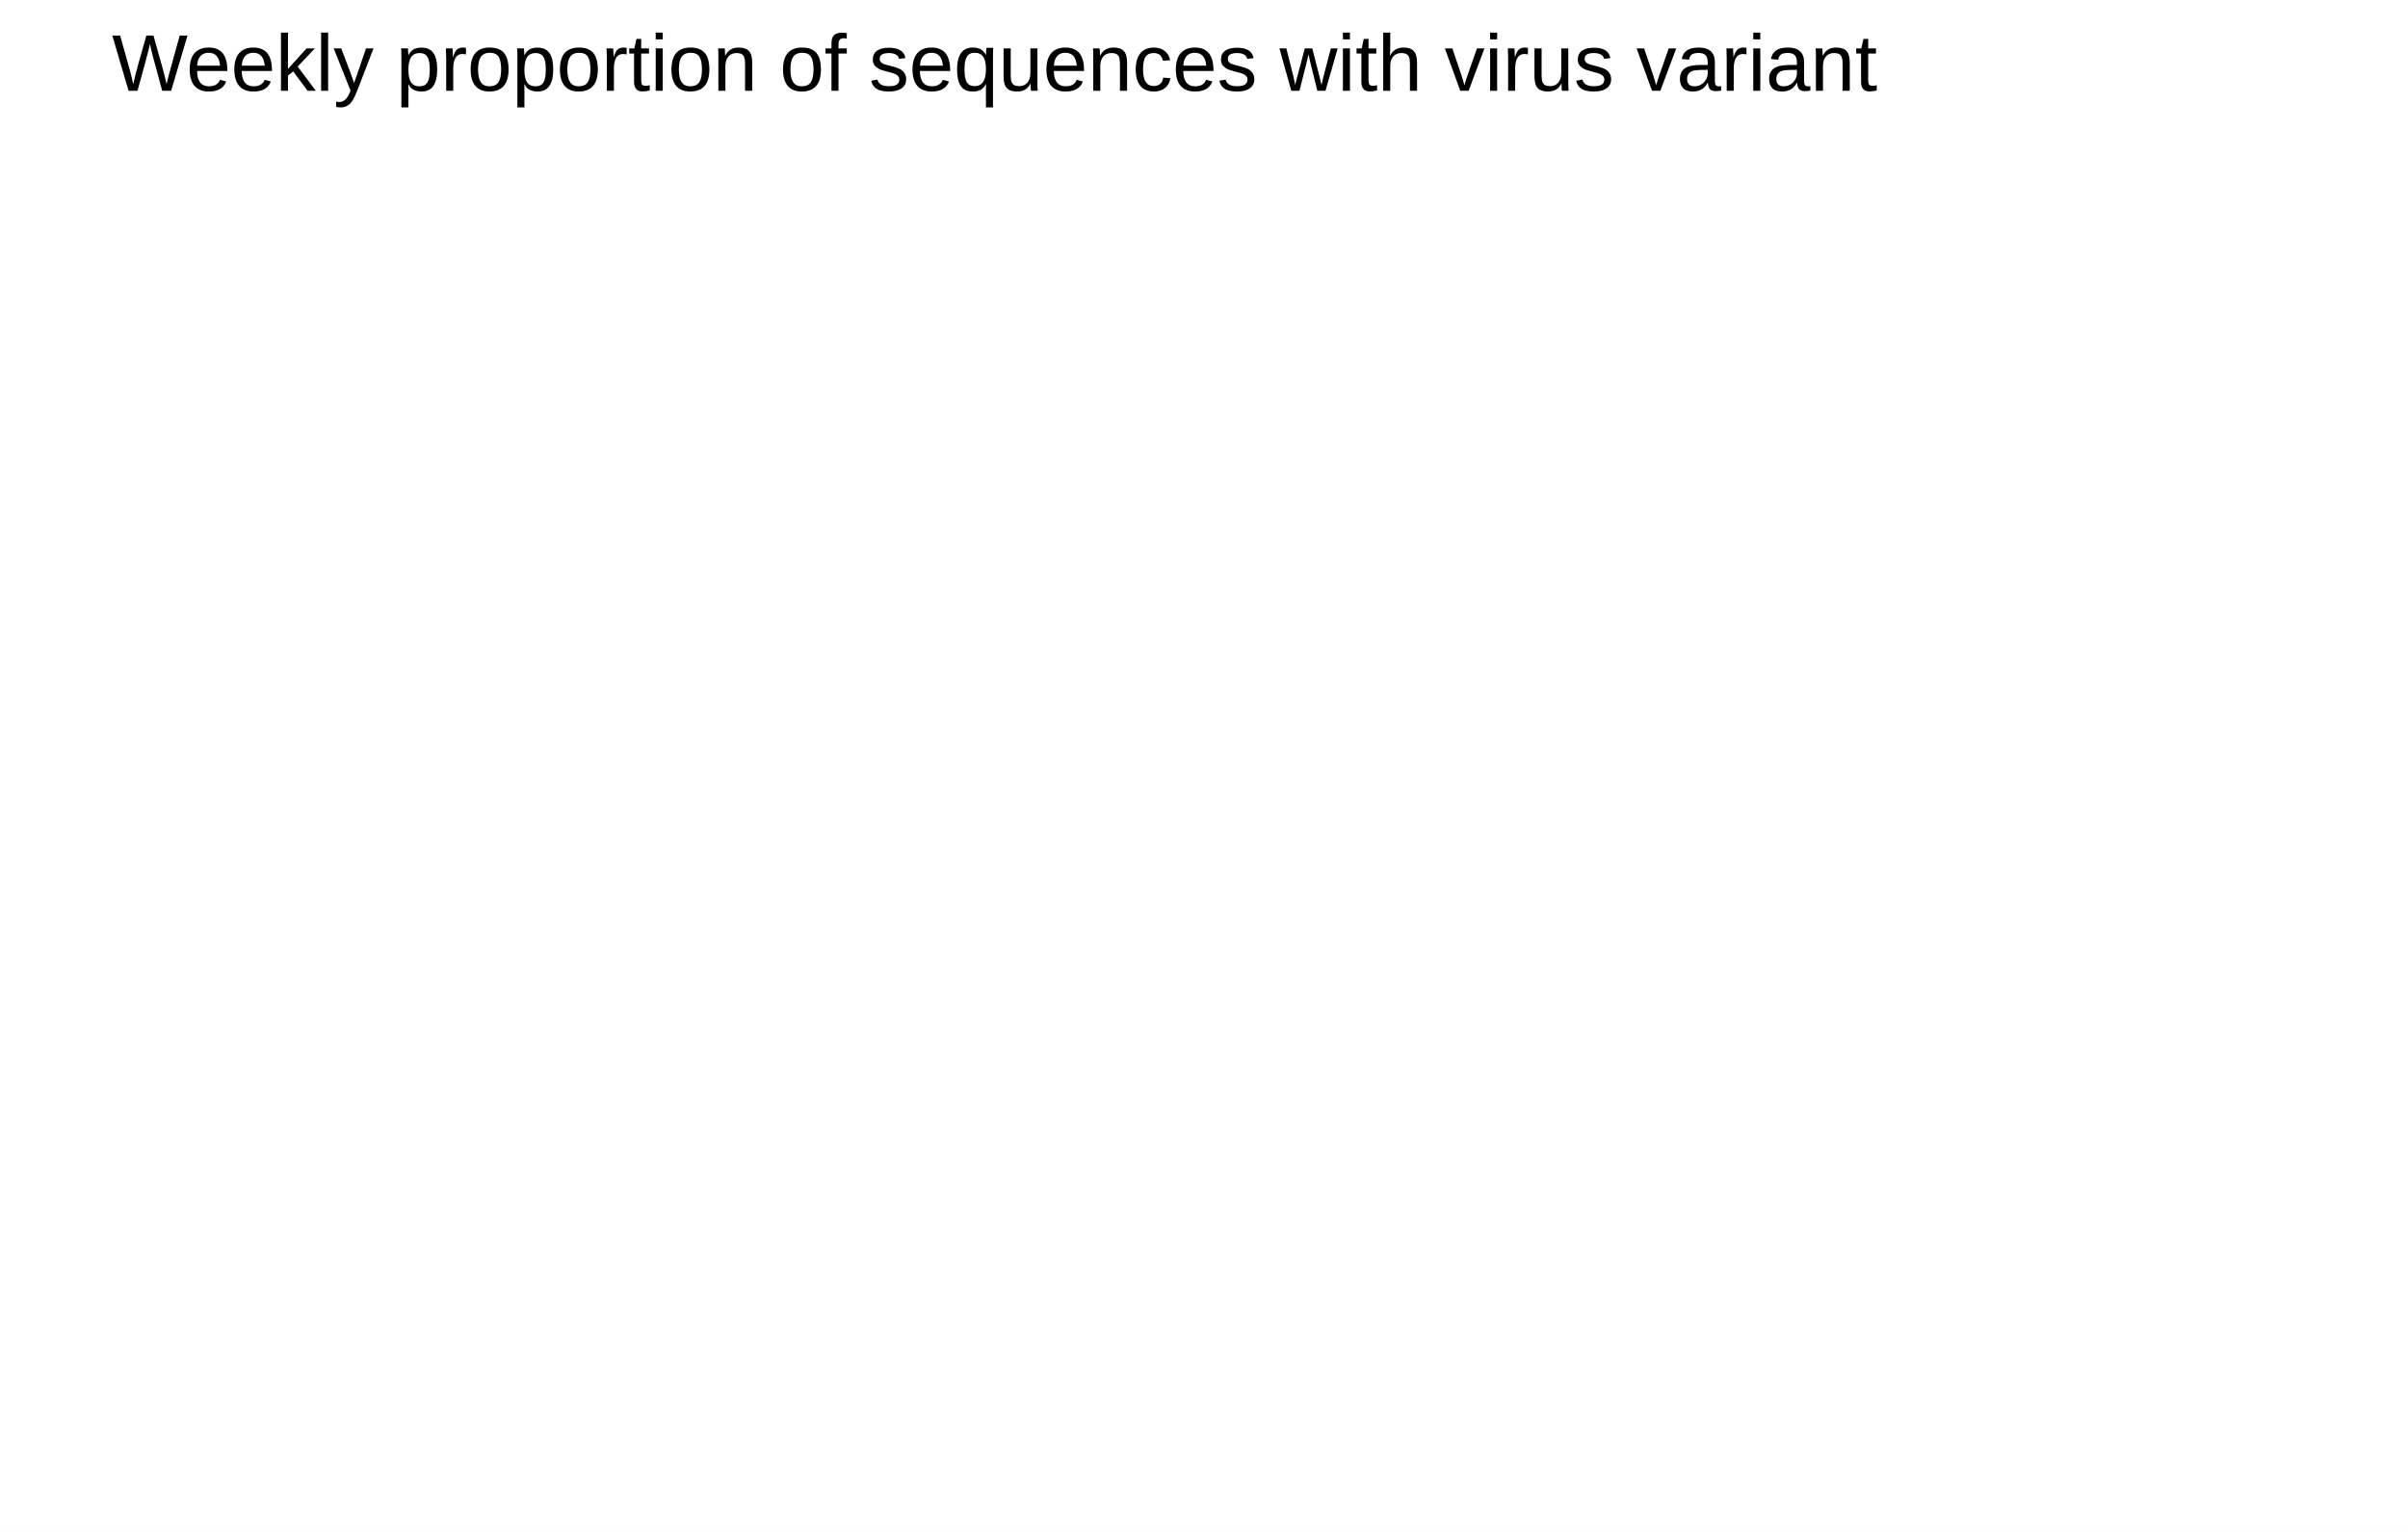
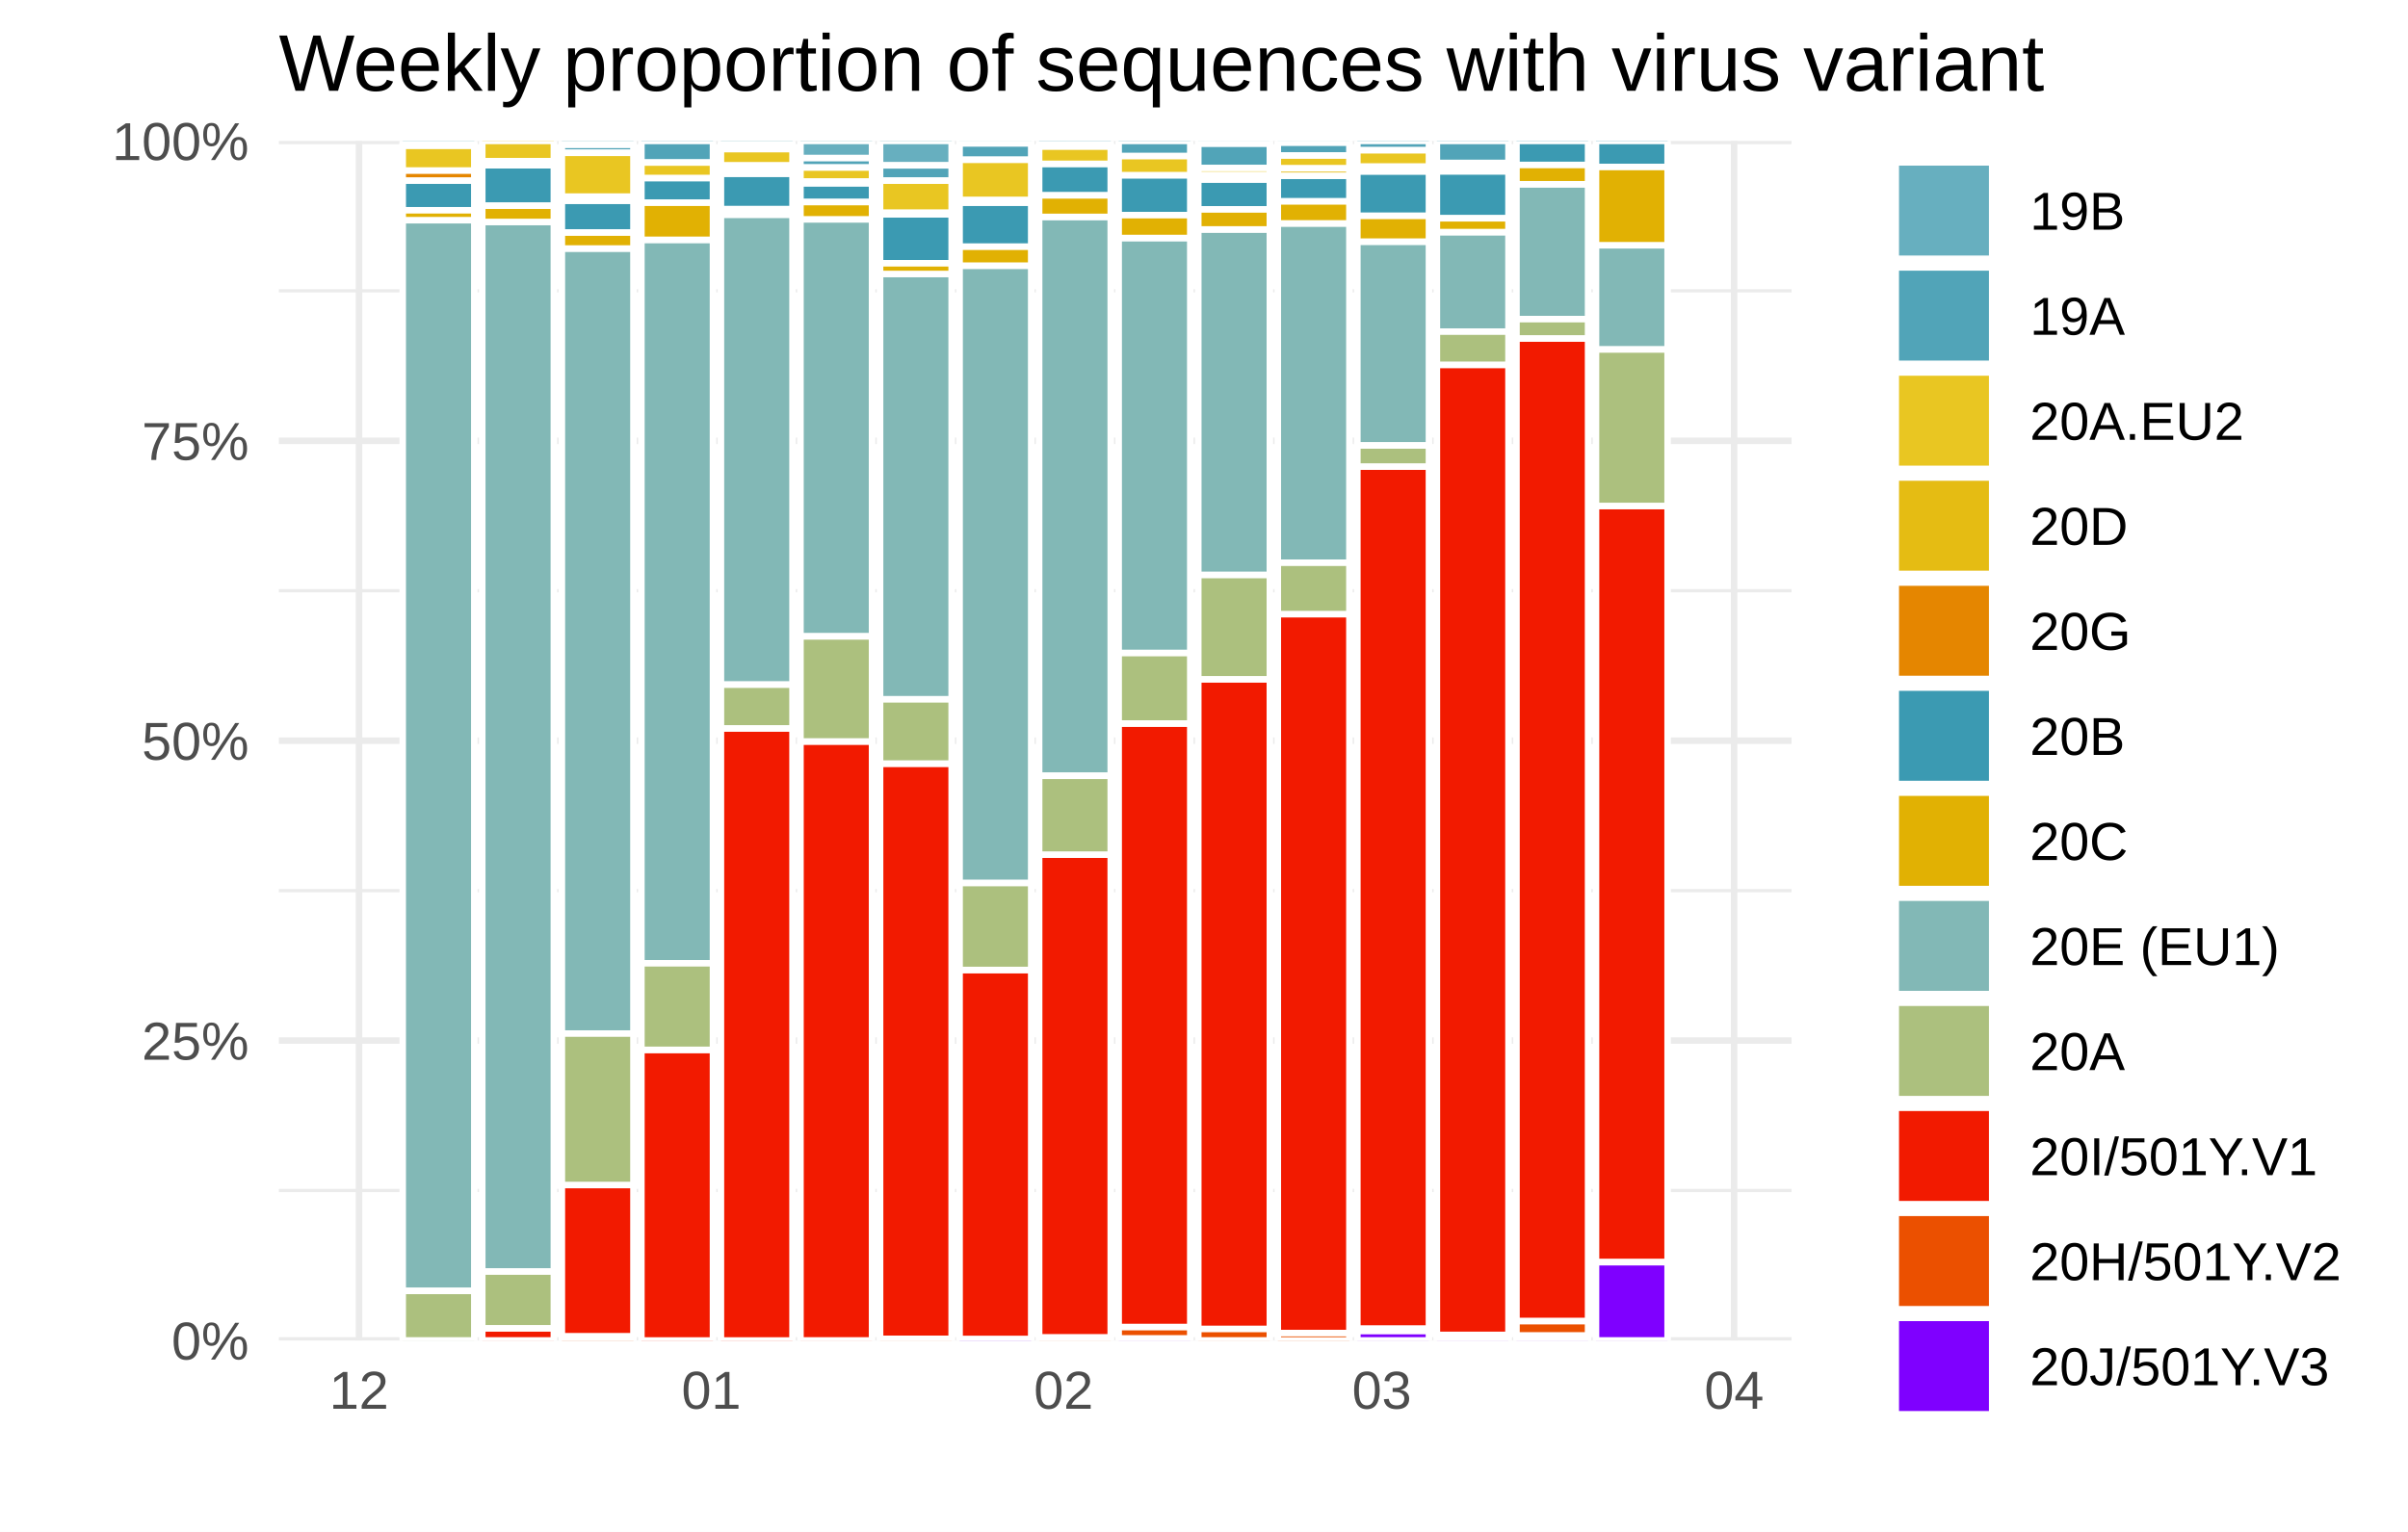
<svg xmlns="http://www.w3.org/2000/svg" class="svglite" width="396.00pt" height="252.00pt" viewBox="0 0 396.00 252.00">
  <defs>
    <style type="text/css">
    .svglite line, .svglite polyline, .svglite polygon, .svglite path, .svglite rect, .svglite circle {
      fill: none;
      stroke: #000000;
      stroke-linecap: round;
      stroke-linejoin: round;
      stroke-miterlimit: 10.00;
    }
  </style>
  </defs>
  <rect width="100%" height="100%" style="stroke: none; fill: #FFFFFF;" />
  <defs>
    <clipPath id="cpMC4wMHwzOTYuMDB8MC4wMHwyNTIuMDA=">
      <rect x="0.00" y="0.00" width="396.00" height="252.00" />
    </clipPath>
  </defs>
  <g clip-path="url(#cpMC4wMHwzOTYuMDB8MC4wMHwyNTIuMDA=)">
</g>
  <defs>
-     <clipPath id="cpMTguNDF8MzkwLjUyfDIzLjE4fDIzMy41OQ==">
-       <rect x="18.41" y="23.18" width="372.11" height="210.41" />
+     <clipPath id="cpNDUuODZ8Mjk0LjYyfDIzLjE4fDIyMC41MA==">
+       <rect x="45.86" y="23.18" width="248.76" height="197.33" />
    </clipPath>
  </defs>
-   <g clip-path="url(#cpMTguNDF8MzkwLjUyfDIzLjE4fDIzMy41OQ==)">
- </g>
+   <g clip-path="url(#cpNDUuODZ8Mjk0LjYyfDIzLjE4fDIyMC41MA==)">
+     <polyline points="45.86,195.84 294.62,195.84 " style="stroke-width: 0.53; stroke: #EBEBEB; stroke-linecap: butt;" />
+     <polyline points="45.86,146.51 294.62,146.51 " style="stroke-width: 0.53; stroke: #EBEBEB; stroke-linecap: butt;" />
+     <polyline points="45.86,97.17 294.62,97.17 " style="stroke-width: 0.53; stroke: #EBEBEB; stroke-linecap: butt;" />
+     <polyline points="45.86,47.84 294.62,47.84 " style="stroke-width: 0.53; stroke: #EBEBEB; stroke-linecap: butt;" />
+     <polyline points="88.00,220.50 88.00,23.18 " style="stroke-width: 0.53; stroke: #EBEBEB; stroke-linecap: butt;" />
+     <polyline points="145.94,220.50 145.94,23.18 " style="stroke-width: 0.53; stroke: #EBEBEB; stroke-linecap: butt;" />
+     <polyline points="201.08,220.50 201.08,23.18 " style="stroke-width: 0.53; stroke: #EBEBEB; stroke-linecap: butt;" />
+     <polyline points="256.21,220.50 256.21,23.18 " style="stroke-width: 0.53; stroke: #EBEBEB; stroke-linecap: butt;" />
+     <polyline points="45.86,220.50 294.62,220.50 " style="stroke-width: 1.07; stroke: #EBEBEB; stroke-linecap: butt;" />
+     <polyline points="45.86,171.17 294.62,171.17 " style="stroke-width: 1.07; stroke: #EBEBEB; stroke-linecap: butt;" />
+     <polyline points="45.86,121.84 294.62,121.84 " style="stroke-width: 1.07; stroke: #EBEBEB; stroke-linecap: butt;" />
+     <polyline points="45.86,72.51 294.62,72.51 " style="stroke-width: 1.07; stroke: #EBEBEB; stroke-linecap: butt;" />
+     <polyline points="45.86,23.18 294.62,23.18 " style="stroke-width: 1.07; stroke: #EBEBEB; stroke-linecap: butt;" />
+     <polyline points="59.04,220.50 59.04,23.18 " style="stroke-width: 1.07; stroke: #EBEBEB; stroke-linecap: butt;" />
+     <polyline points="116.97,220.50 116.97,23.18 " style="stroke-width: 1.07; stroke: #EBEBEB; stroke-linecap: butt;" />
+     <polyline points="174.91,220.50 174.91,23.18 " style="stroke-width: 1.07; stroke: #EBEBEB; stroke-linecap: butt;" />
+     <polyline points="227.24,220.50 227.24,23.18 " style="stroke-width: 1.07; stroke: #EBEBEB; stroke-linecap: butt;" />
+     <polyline points="285.18,220.50 285.18,23.18 " style="stroke-width: 1.07; stroke: #EBEBEB; stroke-linecap: butt;" />
+     <rect x="66.23" y="36.22" width="11.77" height="176.13" style="stroke-width: 1.07; stroke: #FFFFFF; stroke-linecap: square; stroke-linejoin: miter; fill: #82B8B6;" />
+     <rect x="79.31" y="36.51" width="11.77" height="172.66" style="stroke-width: 1.07; stroke: #FFFFFF; stroke-linecap: square; stroke-linejoin: miter; fill: #82B8B6;" />
+     <rect x="92.40" y="40.88" width="11.77" height="129.15" style="stroke-width: 1.07; stroke: #FFFFFF; stroke-linecap: square; stroke-linejoin: miter; fill: #82B8B6;" />
+     <rect x="105.48" y="39.45" width="11.77" height="119.01" style="stroke-width: 1.07; stroke: #FFFFFF; stroke-linecap: square; stroke-linejoin: miter; fill: #82B8B6;" />
+     <rect x="118.56" y="35.31" width="11.77" height="77.31" style="stroke-width: 1.07; stroke: #FFFFFF; stroke-linecap: square; stroke-linejoin: miter; fill: #82B8B6;" />
+     <rect x="131.64" y="36.07" width="11.77" height="68.61" style="stroke-width: 1.07; stroke: #FFFFFF; stroke-linecap: square; stroke-linejoin: miter; fill: #82B8B6;" />
+     <rect x="144.73" y="45.07" width="11.77" height="69.97" style="stroke-width: 1.07; stroke: #FFFFFF; stroke-linecap: square; stroke-linejoin: miter; fill: #82B8B6;" />
+     <rect x="157.81" y="43.70" width="11.77" height="101.57" style="stroke-width: 1.07; stroke: #FFFFFF; stroke-linecap: square; stroke-linejoin: miter; fill: #82B8B6;" />
+     <rect x="170.89" y="35.67" width="11.77" height="91.94" style="stroke-width: 1.07; stroke: #FFFFFF; stroke-linecap: square; stroke-linejoin: miter; fill: #82B8B6;" />
+     <rect x="183.97" y="39.15" width="11.77" height="68.28" style="stroke-width: 1.07; stroke: #FFFFFF; stroke-linecap: square; stroke-linejoin: miter; fill: #82B8B6;" />
+     <rect x="197.06" y="37.74" width="11.77" height="56.85" style="stroke-width: 1.07; stroke: #FFFFFF; stroke-linecap: square; stroke-linejoin: miter; fill: #82B8B6;" />
+     <rect x="210.14" y="36.75" width="11.77" height="55.82" style="stroke-width: 1.07; stroke: #FFFFFF; stroke-linecap: square; stroke-linejoin: miter; fill: #82B8B6;" />
+     <rect x="223.22" y="39.75" width="11.77" height="33.53" style="stroke-width: 1.07; stroke: #FFFFFF; stroke-linecap: square; stroke-linejoin: miter; fill: #82B8B6;" />
+     <rect x="236.30" y="38.18" width="11.77" height="16.37" style="stroke-width: 1.07; stroke: #FFFFFF; stroke-linecap: square; stroke-linejoin: miter; fill: #82B8B6;" />
+     <rect x="249.39" y="30.31" width="11.77" height="22.19" style="stroke-width: 1.07; stroke: #FFFFFF; stroke-linecap: square; stroke-linejoin: miter; fill: #82B8B6;" />
+     <rect x="262.47" y="40.34" width="11.77" height="17.16" style="stroke-width: 1.07; stroke: #FFFFFF; stroke-linecap: square; stroke-linejoin: miter; fill: #82B8B6;" />
+     <rect x="66.23" y="220.50" width="11.77" height="0.00" style="stroke-width: 1.07; stroke: #FFFFFF; stroke-linecap: square; stroke-linejoin: miter; fill: #F21A00;" />
+     <rect x="79.31" y="218.50" width="11.77" height="2.00" style="stroke-width: 1.07; stroke: #FFFFFF; stroke-linecap: square; stroke-linejoin: miter; fill: #F21A00;" />
+     <rect x="92.40" y="194.94" width="11.77" height="24.91" style="stroke-width: 1.07; stroke: #FFFFFF; stroke-linecap: square; stroke-linejoin: miter; fill: #F21A00;" />
+     <rect x="105.48" y="172.70" width="11.77" height="47.81" style="stroke-width: 1.07; stroke: #FFFFFF; stroke-linecap: square; stroke-linejoin: miter; fill: #F21A00;" />
+     <rect x="118.56" y="119.82" width="11.77" height="100.69" style="stroke-width: 1.07; stroke: #FFFFFF; stroke-linecap: square; stroke-linejoin: miter; fill: #F21A00;" />
+     <rect x="131.64" y="121.97" width="11.77" height="98.53" style="stroke-width: 1.07; stroke: #FFFFFF; stroke-linecap: square; stroke-linejoin: miter; fill: #F21A00;" />
+     <rect x="144.73" y="125.62" width="11.77" height="94.64" style="stroke-width: 1.07; stroke: #FFFFFF; stroke-linecap: square; stroke-linejoin: miter; fill: #F21A00;" />
+     <rect x="157.81" y="159.56" width="11.77" height="60.73" style="stroke-width: 1.07; stroke: #FFFFFF; stroke-linecap: square; stroke-linejoin: miter; fill: #F21A00;" />
+     <rect x="170.89" y="140.58" width="11.77" height="79.45" style="stroke-width: 1.07; stroke: #FFFFFF; stroke-linecap: square; stroke-linejoin: miter; fill: #F21A00;" />
+     <rect x="183.97" y="119.02" width="11.77" height="99.29" style="stroke-width: 1.07; stroke: #FFFFFF; stroke-linecap: square; stroke-linejoin: miter; fill: #F21A00;" />
+     <rect x="197.06" y="111.74" width="11.77" height="106.89" style="stroke-width: 1.07; stroke: #FFFFFF; stroke-linecap: square; stroke-linejoin: miter; fill: #F21A00;" />
+     <rect x="210.14" y="101.02" width="11.77" height="118.28" style="stroke-width: 1.07; stroke: #FFFFFF; stroke-linecap: square; stroke-linejoin: miter; fill: #F21A00;" />
+     <rect x="223.22" y="76.75" width="11.77" height="141.83" style="stroke-width: 1.07; stroke: #FFFFFF; stroke-linecap: square; stroke-linejoin: miter; fill: #F21A00;" />
+     <rect x="236.30" y="60.01" width="11.77" height="159.59" style="stroke-width: 1.07; stroke: #FFFFFF; stroke-linecap: square; stroke-linejoin: miter; fill: #F21A00;" />
+     <rect x="249.39" y="55.67" width="11.77" height="161.67" style="stroke-width: 1.07; stroke: #FFFFFF; stroke-linecap: square; stroke-linejoin: miter; fill: #F21A00;" />
+     <rect x="262.47" y="83.23" width="11.77" height="124.40" style="stroke-width: 1.07; stroke: #FFFFFF; stroke-linecap: square; stroke-linejoin: miter; fill: #F21A00;" />
+     <rect x="66.23" y="212.35" width="11.77" height="8.15" style="stroke-width: 1.07; stroke: #FFFFFF; stroke-linecap: square; stroke-linejoin: miter; fill: #ACC07E;" />
+     <rect x="79.31" y="209.17" width="11.77" height="9.33" style="stroke-width: 1.07; stroke: #FFFFFF; stroke-linecap: square; stroke-linejoin: miter; fill: #ACC07E;" />
+     <rect x="92.40" y="170.02" width="11.77" height="24.91" style="stroke-width: 1.07; stroke: #FFFFFF; stroke-linecap: square; stroke-linejoin: miter; fill: #ACC07E;" />
+     <rect x="105.48" y="158.46" width="11.77" height="14.24" style="stroke-width: 1.07; stroke: #FFFFFF; stroke-linecap: square; stroke-linejoin: miter; fill: #ACC07E;" />
+     <rect x="118.56" y="112.63" width="11.77" height="7.19" style="stroke-width: 1.07; stroke: #FFFFFF; stroke-linecap: square; stroke-linejoin: miter; fill: #ACC07E;" />
+     <rect x="131.64" y="104.69" width="11.77" height="17.28" style="stroke-width: 1.07; stroke: #FFFFFF; stroke-linecap: square; stroke-linejoin: miter; fill: #ACC07E;" />
+     <rect x="144.73" y="115.04" width="11.77" height="10.57" style="stroke-width: 1.07; stroke: #FFFFFF; stroke-linecap: square; stroke-linejoin: miter; fill: #ACC07E;" />
+     <rect x="157.81" y="145.26" width="11.77" height="14.30" style="stroke-width: 1.07; stroke: #FFFFFF; stroke-linecap: square; stroke-linejoin: miter; fill: #ACC07E;" />
+     <rect x="170.89" y="127.62" width="11.77" height="12.97" style="stroke-width: 1.07; stroke: #FFFFFF; stroke-linecap: square; stroke-linejoin: miter; fill: #ACC07E;" />
+     <rect x="183.97" y="107.43" width="11.77" height="11.59" style="stroke-width: 1.07; stroke: #FFFFFF; stroke-linecap: square; stroke-linejoin: miter; fill: #ACC07E;" />
+     <rect x="197.06" y="94.59" width="11.77" height="17.15" style="stroke-width: 1.07; stroke: #FFFFFF; stroke-linecap: square; stroke-linejoin: miter; fill: #ACC07E;" />
+     <rect x="210.14" y="92.57" width="11.77" height="8.45" style="stroke-width: 1.07; stroke: #FFFFFF; stroke-linecap: square; stroke-linejoin: miter; fill: #ACC07E;" />
+     <rect x="223.22" y="73.28" width="11.77" height="3.47" style="stroke-width: 1.07; stroke: #FFFFFF; stroke-linecap: square; stroke-linejoin: miter; fill: #ACC07E;" />
+     <rect x="236.30" y="54.55" width="11.77" height="5.46" style="stroke-width: 1.07; stroke: #FFFFFF; stroke-linecap: square; stroke-linejoin: miter; fill: #ACC07E;" />
+     <rect x="249.39" y="52.50" width="11.77" height="3.17" style="stroke-width: 1.07; stroke: #FFFFFF; stroke-linecap: square; stroke-linejoin: miter; fill: #ACC07E;" />
+     <rect x="262.47" y="57.49" width="11.77" height="25.74" style="stroke-width: 1.07; stroke: #FFFFFF; stroke-linecap: square; stroke-linejoin: miter; fill: #ACC07E;" />
+     <rect x="66.23" y="23.18" width="11.77" height="0.82" style="stroke-width: 1.07; stroke: #FFFFFF; stroke-linecap: square; stroke-linejoin: miter; fill: #67AFBF;" />
+     <rect x="79.31" y="23.18" width="11.77" height="0.00" style="stroke-width: 1.07; stroke: #FFFFFF; stroke-linecap: square; stroke-linejoin: miter; fill: #67AFBF;" />
+     <rect x="92.40" y="23.18" width="11.77" height="0.66" style="stroke-width: 1.07; stroke: #FFFFFF; stroke-linecap: square; stroke-linejoin: miter; fill: #67AFBF;" />
+     <rect x="105.48" y="23.18" width="11.77" height="0.00" style="stroke-width: 1.07; stroke: #FFFFFF; stroke-linecap: square; stroke-linejoin: miter; fill: #67AFBF;" />
+     <rect x="118.56" y="23.18" width="11.77" height="0.90" style="stroke-width: 1.07; stroke: #FFFFFF; stroke-linecap: square; stroke-linejoin: miter; fill: #67AFBF;" />
+     <rect x="131.64" y="23.18" width="11.77" height="2.84" style="stroke-width: 1.07; stroke: #FFFFFF; stroke-linecap: square; stroke-linejoin: miter; fill: #67AFBF;" />
+     <rect x="144.73" y="23.18" width="11.77" height="4.03" style="stroke-width: 1.07; stroke: #FFFFFF; stroke-linecap: square; stroke-linejoin: miter; fill: #67AFBF;" />
+     <rect x="157.81" y="23.18" width="11.77" height="0.41" style="stroke-width: 1.07; stroke: #FFFFFF; stroke-linecap: square; stroke-linejoin: miter; fill: #67AFBF;" />
+     <rect x="170.89" y="23.18" width="11.77" height="0.00" style="stroke-width: 1.07; stroke: #FFFFFF; stroke-linecap: square; stroke-linejoin: miter; fill: #67AFBF;" />
+     <rect x="183.97" y="23.18" width="11.77" height="0.00" style="stroke-width: 1.07; stroke: #FFFFFF; stroke-linecap: square; stroke-linejoin: miter; fill: #67AFBF;" />
+     <rect x="197.06" y="23.18" width="11.77" height="0.47" style="stroke-width: 1.07; stroke: #FFFFFF; stroke-linecap: square; stroke-linejoin: miter; fill: #67AFBF;" />
+     <rect x="210.14" y="23.18" width="11.77" height="0.30" style="stroke-width: 1.07; stroke: #FFFFFF; stroke-linecap: square; stroke-linejoin: miter; fill: #67AFBF;" />
+     <rect x="223.22" y="23.18" width="11.77" height="0.00" style="stroke-width: 1.07; stroke: #FFFFFF; stroke-linecap: square; stroke-linejoin: miter; fill: #67AFBF;" />
+     <rect x="236.30" y="23.18" width="11.77" height="0.00" style="stroke-width: 1.07; stroke: #FFFFFF; stroke-linecap: square; stroke-linejoin: miter; fill: #67AFBF;" />
+     <rect x="249.39" y="23.18" width="11.77" height="0.00" style="stroke-width: 1.07; stroke: #FFFFFF; stroke-linecap: square; stroke-linejoin: miter; fill: #67AFBF;" />
+     <rect x="262.47" y="23.18" width="11.77" height="0.00" style="stroke-width: 1.07; stroke: #FFFFFF; stroke-linecap: square; stroke-linejoin: miter; fill: #67AFBF;" />
+     <rect x="66.23" y="29.70" width="11.77" height="4.89" style="stroke-width: 1.07; stroke: #FFFFFF; stroke-linecap: square; stroke-linejoin: miter; fill: #3B9AB2;" />
+     <rect x="79.31" y="27.18" width="11.77" height="6.67" style="stroke-width: 1.07; stroke: #FFFFFF; stroke-linecap: square; stroke-linejoin: miter; fill: #3B9AB2;" />
+     <rect x="92.40" y="33.01" width="11.77" height="5.24" style="stroke-width: 1.07; stroke: #FFFFFF; stroke-linecap: square; stroke-linejoin: miter; fill: #3B9AB2;" />
+     <rect x="105.48" y="29.28" width="11.77" height="4.07" style="stroke-width: 1.07; stroke: #FFFFFF; stroke-linecap: square; stroke-linejoin: miter; fill: #3B9AB2;" />
+     <rect x="118.56" y="28.57" width="11.77" height="5.84" style="stroke-width: 1.07; stroke: #FFFFFF; stroke-linecap: square; stroke-linejoin: miter; fill: #3B9AB2;" />
+     <rect x="131.64" y="30.14" width="11.77" height="3.10" style="stroke-width: 1.07; stroke: #FFFFFF; stroke-linecap: square; stroke-linejoin: miter; fill: #3B9AB2;" />
+     <rect x="144.73" y="35.26" width="11.77" height="8.05" style="stroke-width: 1.07; stroke: #FFFFFF; stroke-linecap: square; stroke-linejoin: miter; fill: #3B9AB2;" />
+     <rect x="157.81" y="33.33" width="11.77" height="7.25" style="stroke-width: 1.07; stroke: #FFFFFF; stroke-linecap: square; stroke-linejoin: miter; fill: #3B9AB2;" />
+     <rect x="170.89" y="26.95" width="11.77" height="5.19" style="stroke-width: 1.07; stroke: #FFFFFF; stroke-linecap: square; stroke-linejoin: miter; fill: #3B9AB2;" />
+     <rect x="183.97" y="28.82" width="11.77" height="6.58" style="stroke-width: 1.07; stroke: #FFFFFF; stroke-linecap: square; stroke-linejoin: miter; fill: #3B9AB2;" />
+     <rect x="197.06" y="29.52" width="11.77" height="4.93" style="stroke-width: 1.07; stroke: #FFFFFF; stroke-linecap: square; stroke-linejoin: miter; fill: #3B9AB2;" />
+     <rect x="210.14" y="28.91" width="11.77" height="4.22" style="stroke-width: 1.07; stroke: #FFFFFF; stroke-linecap: square; stroke-linejoin: miter; fill: #3B9AB2;" />
+     <rect x="223.22" y="28.19" width="11.77" height="7.32" style="stroke-width: 1.07; stroke: #FFFFFF; stroke-linecap: square; stroke-linejoin: miter; fill: #3B9AB2;" />
+     <rect x="236.30" y="28.18" width="11.77" height="7.73" style="stroke-width: 1.07; stroke: #FFFFFF; stroke-linecap: square; stroke-linejoin: miter; fill: #3B9AB2;" />
+     <rect x="249.39" y="23.18" width="11.77" height="3.96" style="stroke-width: 1.07; stroke: #FFFFFF; stroke-linecap: square; stroke-linejoin: miter; fill: #3B9AB2;" />
+     <rect x="262.47" y="23.18" width="11.77" height="4.29" style="stroke-width: 1.07; stroke: #FFFFFF; stroke-linecap: square; stroke-linejoin: miter; fill: #3B9AB2;" />
+     <rect x="66.23" y="23.99" width="11.77" height="0.00" style="stroke-width: 1.07; stroke: #FFFFFF; stroke-linecap: square; stroke-linejoin: miter; fill: #51A4B8;" />
+     <rect x="79.31" y="23.18" width="11.77" height="0.00" style="stroke-width: 1.07; stroke: #FFFFFF; stroke-linecap: square; stroke-linejoin: miter; fill: #51A4B8;" />
+     <rect x="92.40" y="23.83" width="11.77" height="1.31" style="stroke-width: 1.07; stroke: #FFFFFF; stroke-linecap: square; stroke-linejoin: miter; fill: #51A4B8;" />
+     <rect x="105.48" y="23.18" width="11.77" height="3.56" style="stroke-width: 1.07; stroke: #FFFFFF; stroke-linecap: square; stroke-linejoin: miter; fill: #51A4B8;" />
+     <rect x="118.56" y="24.08" width="11.77" height="0.45" style="stroke-width: 1.07; stroke: #FFFFFF; stroke-linecap: square; stroke-linejoin: miter; fill: #51A4B8;" />
+     <rect x="131.64" y="26.01" width="11.77" height="1.55" style="stroke-width: 1.07; stroke: #FFFFFF; stroke-linecap: square; stroke-linejoin: miter; fill: #51A4B8;" />
+     <rect x="144.73" y="27.20" width="11.77" height="2.52" style="stroke-width: 1.07; stroke: #FFFFFF; stroke-linecap: square; stroke-linejoin: miter; fill: #51A4B8;" />
+     <rect x="157.81" y="23.59" width="11.77" height="2.69" style="stroke-width: 1.07; stroke: #FFFFFF; stroke-linecap: square; stroke-linejoin: miter; fill: #51A4B8;" />
+     <rect x="170.89" y="23.18" width="11.77" height="0.94" style="stroke-width: 1.07; stroke: #FFFFFF; stroke-linecap: square; stroke-linejoin: miter; fill: #51A4B8;" />
+     <rect x="183.97" y="23.18" width="11.77" height="2.51" style="stroke-width: 1.07; stroke: #FFFFFF; stroke-linecap: square; stroke-linejoin: miter; fill: #51A4B8;" />
+     <rect x="197.06" y="23.65" width="11.77" height="3.99" style="stroke-width: 1.07; stroke: #FFFFFF; stroke-linecap: square; stroke-linejoin: miter; fill: #51A4B8;" />
+     <rect x="210.14" y="23.48" width="11.77" height="2.11" style="stroke-width: 1.07; stroke: #FFFFFF; stroke-linecap: square; stroke-linejoin: miter; fill: #51A4B8;" />
+     <rect x="223.22" y="23.18" width="11.77" height="1.54" style="stroke-width: 1.07; stroke: #FFFFFF; stroke-linecap: square; stroke-linejoin: miter; fill: #51A4B8;" />
+     <rect x="236.30" y="23.18" width="11.77" height="3.64" style="stroke-width: 1.07; stroke: #FFFFFF; stroke-linecap: square; stroke-linejoin: miter; fill: #51A4B8;" />
+     <rect x="249.39" y="23.18" width="11.77" height="0.00" style="stroke-width: 1.07; stroke: #FFFFFF; stroke-linecap: square; stroke-linejoin: miter; fill: #51A4B8;" />
+     <rect x="262.47" y="23.18" width="11.77" height="0.00" style="stroke-width: 1.07; stroke: #FFFFFF; stroke-linecap: square; stroke-linejoin: miter; fill: #51A4B8;" />
+     <rect x="66.23" y="34.59" width="11.77" height="1.63" style="stroke-width: 1.07; stroke: #FFFFFF; stroke-linecap: square; stroke-linejoin: miter; fill: #E1B103;" />
+     <rect x="79.31" y="33.84" width="11.77" height="2.67" style="stroke-width: 1.07; stroke: #FFFFFF; stroke-linecap: square; stroke-linejoin: miter; fill: #E1B103;" />
+     <rect x="92.40" y="38.26" width="11.77" height="2.62" style="stroke-width: 1.07; stroke: #FFFFFF; stroke-linecap: square; stroke-linejoin: miter; fill: #E1B103;" />
+     <rect x="105.48" y="33.35" width="11.77" height="6.10" style="stroke-width: 1.07; stroke: #FFFFFF; stroke-linecap: square; stroke-linejoin: miter; fill: #E1B103;" />
+     <rect x="118.56" y="34.41" width="11.77" height="0.90" style="stroke-width: 1.07; stroke: #FFFFFF; stroke-linecap: square; stroke-linejoin: miter; fill: #E1B103;" />
+     <rect x="131.64" y="33.24" width="11.77" height="2.84" style="stroke-width: 1.07; stroke: #FFFFFF; stroke-linecap: square; stroke-linejoin: miter; fill: #E1B103;" />
+     <rect x="144.73" y="43.31" width="11.77" height="1.76" style="stroke-width: 1.07; stroke: #FFFFFF; stroke-linecap: square; stroke-linejoin: miter; fill: #E1B103;" />
+     <rect x="157.81" y="40.59" width="11.77" height="3.11" style="stroke-width: 1.07; stroke: #FFFFFF; stroke-linecap: square; stroke-linejoin: miter; fill: #E1B103;" />
+     <rect x="170.89" y="32.14" width="11.77" height="3.54" style="stroke-width: 1.07; stroke: #FFFFFF; stroke-linecap: square; stroke-linejoin: miter; fill: #E1B103;" />
+     <rect x="183.97" y="35.39" width="11.77" height="3.76" style="stroke-width: 1.07; stroke: #FFFFFF; stroke-linecap: square; stroke-linejoin: miter; fill: #E1B103;" />
+     <rect x="197.06" y="34.45" width="11.77" height="3.29" style="stroke-width: 1.07; stroke: #FFFFFF; stroke-linecap: square; stroke-linejoin: miter; fill: #E1B103;" />
+     <rect x="210.14" y="33.13" width="11.77" height="3.62" style="stroke-width: 1.07; stroke: #FFFFFF; stroke-linecap: square; stroke-linejoin: miter; fill: #E1B103;" />
+     <rect x="223.22" y="35.51" width="11.77" height="4.24" style="stroke-width: 1.07; stroke: #FFFFFF; stroke-linecap: square; stroke-linejoin: miter; fill: #E1B103;" />
+     <rect x="236.30" y="35.91" width="11.77" height="2.27" style="stroke-width: 1.07; stroke: #FFFFFF; stroke-linecap: square; stroke-linejoin: miter; fill: #E1B103;" />
+     <rect x="249.39" y="27.14" width="11.77" height="3.17" style="stroke-width: 1.07; stroke: #FFFFFF; stroke-linecap: square; stroke-linejoin: miter; fill: #E1B103;" />
+     <rect x="262.47" y="27.47" width="11.77" height="12.87" style="stroke-width: 1.07; stroke: #FFFFFF; stroke-linecap: square; stroke-linejoin: miter; fill: #E1B103;" />
+     <rect x="66.23" y="23.99" width="11.77" height="4.08" style="stroke-width: 1.07; stroke: #FFFFFF; stroke-linecap: square; stroke-linejoin: miter; fill: #E9C622;" />
+     <rect x="79.31" y="23.18" width="11.77" height="3.33" style="stroke-width: 1.07; stroke: #FFFFFF; stroke-linecap: square; stroke-linejoin: miter; fill: #E9C622;" />
+     <rect x="92.40" y="25.14" width="11.77" height="7.21" style="stroke-width: 1.07; stroke: #FFFFFF; stroke-linecap: square; stroke-linejoin: miter; fill: #E9C622;" />
+     <rect x="105.48" y="26.74" width="11.77" height="2.54" style="stroke-width: 1.07; stroke: #FFFFFF; stroke-linecap: square; stroke-linejoin: miter; fill: #E9C622;" />
+     <rect x="118.56" y="24.53" width="11.77" height="2.70" style="stroke-width: 1.07; stroke: #FFFFFF; stroke-linecap: square; stroke-linejoin: miter; fill: #E9C622;" />
+     <rect x="131.64" y="27.56" width="11.77" height="2.32" style="stroke-width: 1.07; stroke: #FFFFFF; stroke-linecap: square; stroke-linejoin: miter; fill: #E9C622;" />
+     <rect x="144.73" y="29.72" width="11.77" height="5.29" style="stroke-width: 1.07; stroke: #FFFFFF; stroke-linecap: square; stroke-linejoin: miter; fill: #E9C622;" />
+     <rect x="157.81" y="26.29" width="11.77" height="6.63" style="stroke-width: 1.07; stroke: #FFFFFF; stroke-linecap: square; stroke-linejoin: miter; fill: #E9C622;" />
+     <rect x="170.89" y="24.12" width="11.77" height="2.83" style="stroke-width: 1.07; stroke: #FFFFFF; stroke-linecap: square; stroke-linejoin: miter; fill: #E9C622;" />
+     <rect x="183.97" y="25.68" width="11.77" height="3.13" style="stroke-width: 1.07; stroke: #FFFFFF; stroke-linecap: square; stroke-linejoin: miter; fill: #E9C622;" />
+     <rect x="197.06" y="27.64" width="11.77" height="1.17" style="stroke-width: 1.07; stroke: #FFFFFF; stroke-linecap: square; stroke-linejoin: miter; fill: #E9C622;" />
+     <rect x="210.14" y="25.59" width="11.77" height="2.11" style="stroke-width: 1.07; stroke: #FFFFFF; stroke-linecap: square; stroke-linejoin: miter; fill: #E9C622;" />
+     <rect x="223.22" y="24.72" width="11.77" height="2.70" style="stroke-width: 1.07; stroke: #FFFFFF; stroke-linecap: square; stroke-linejoin: miter; fill: #E9C622;" />
+     <rect x="236.30" y="26.81" width="11.77" height="0.91" style="stroke-width: 1.07; stroke: #FFFFFF; stroke-linecap: square; stroke-linejoin: miter; fill: #E9C622;" />
+     <rect x="249.39" y="23.18" width="11.77" height="0.00" style="stroke-width: 1.07; stroke: #FFFFFF; stroke-linecap: square; stroke-linejoin: miter; fill: #E9C622;" />
+     <rect x="262.47" y="23.18" width="11.77" height="0.00" style="stroke-width: 1.07; stroke: #FFFFFF; stroke-linecap: square; stroke-linejoin: miter; fill: #E9C622;" />
+     <rect x="66.23" y="28.07" width="11.77" height="0.00" style="stroke-width: 1.07; stroke: #FFFFFF; stroke-linecap: square; stroke-linejoin: miter; fill: #E5BC13;" />
+     <rect x="79.31" y="26.51" width="11.77" height="0.67" style="stroke-width: 1.07; stroke: #FFFFFF; stroke-linecap: square; stroke-linejoin: miter; fill: #E5BC13;" />
+     <rect x="92.40" y="32.36" width="11.77" height="0.00" style="stroke-width: 1.07; stroke: #FFFFFF; stroke-linecap: square; stroke-linejoin: miter; fill: #E5BC13;" />
+     <rect x="105.48" y="29.28" width="11.77" height="0.00" style="stroke-width: 1.07; stroke: #FFFFFF; stroke-linecap: square; stroke-linejoin: miter; fill: #E5BC13;" />
+     <rect x="118.56" y="27.22" width="11.77" height="0.45" style="stroke-width: 1.07; stroke: #FFFFFF; stroke-linecap: square; stroke-linejoin: miter; fill: #E5BC13;" />
+     <rect x="131.64" y="29.88" width="11.77" height="0.26" style="stroke-width: 1.07; stroke: #FFFFFF; stroke-linecap: square; stroke-linejoin: miter; fill: #E5BC13;" />
+     <rect x="144.73" y="35.01" width="11.77" height="0.00" style="stroke-width: 1.07; stroke: #FFFFFF; stroke-linecap: square; stroke-linejoin: miter; fill: #E5BC13;" />
+     <rect x="157.81" y="32.92" width="11.77" height="0.00" style="stroke-width: 1.07; stroke: #FFFFFF; stroke-linecap: square; stroke-linejoin: miter; fill: #E5BC13;" />
+     <rect x="170.89" y="26.95" width="11.77" height="0.00" style="stroke-width: 1.07; stroke: #FFFFFF; stroke-linecap: square; stroke-linejoin: miter; fill: #E5BC13;" />
+     <rect x="183.97" y="28.82" width="11.77" height="0.00" style="stroke-width: 1.07; stroke: #FFFFFF; stroke-linecap: square; stroke-linejoin: miter; fill: #E5BC13;" />
+     <rect x="197.06" y="28.82" width="11.77" height="0.47" style="stroke-width: 1.07; stroke: #FFFFFF; stroke-linecap: square; stroke-linejoin: miter; fill: #E5BC13;" />
+     <rect x="210.14" y="27.70" width="11.77" height="1.21" style="stroke-width: 1.07; stroke: #FFFFFF; stroke-linecap: square; stroke-linejoin: miter; fill: #E5BC13;" />
+     <rect x="223.22" y="27.42" width="11.77" height="0.39" style="stroke-width: 1.07; stroke: #FFFFFF; stroke-linecap: square; stroke-linejoin: miter; fill: #E5BC13;" />
+     <rect x="236.30" y="27.72" width="11.77" height="0.45" style="stroke-width: 1.07; stroke: #FFFFFF; stroke-linecap: square; stroke-linejoin: miter; fill: #E5BC13;" />
+     <rect x="249.39" y="23.18" width="11.77" height="0.00" style="stroke-width: 1.07; stroke: #FFFFFF; stroke-linecap: square; stroke-linejoin: miter; fill: #E5BC13;" />
+     <rect x="262.47" y="23.18" width="11.77" height="0.00" style="stroke-width: 1.07; stroke: #FFFFFF; stroke-linecap: square; stroke-linejoin: miter; fill: #E5BC13;" />
+     <rect x="66.23" y="220.50" width="11.77" height="0.00" style="stroke-width: 1.07; stroke: #FFFFFF; stroke-linecap: square; stroke-linejoin: miter; fill: #EB5000;" />
+     <rect x="79.31" y="220.50" width="11.77" height="0.00" style="stroke-width: 1.07; stroke: #FFFFFF; stroke-linecap: square; stroke-linejoin: miter; fill: #EB5000;" />
+     <rect x="92.40" y="219.85" width="11.77" height="0.66" style="stroke-width: 1.07; stroke: #FFFFFF; stroke-linecap: square; stroke-linejoin: miter; fill: #EB5000;" />
+     <rect x="105.48" y="220.50" width="11.77" height="0.00" style="stroke-width: 1.07; stroke: #FFFFFF; stroke-linecap: square; stroke-linejoin: miter; fill: #EB5000;" />
+     <rect x="118.56" y="220.50" width="11.77" height="0.00" style="stroke-width: 1.07; stroke: #FFFFFF; stroke-linecap: square; stroke-linejoin: miter; fill: #EB5000;" />
+     <rect x="131.64" y="220.50" width="11.77" height="0.00" style="stroke-width: 1.07; stroke: #FFFFFF; stroke-linecap: square; stroke-linejoin: miter; fill: #EB5000;" />
+     <rect x="144.73" y="220.25" width="11.77" height="0.25" style="stroke-width: 1.07; stroke: #FFFFFF; stroke-linecap: square; stroke-linejoin: miter; fill: #EB5000;" />
+     <rect x="157.81" y="220.30" width="11.77" height="0.00" style="stroke-width: 1.07; stroke: #FFFFFF; stroke-linecap: square; stroke-linejoin: miter; fill: #EB5000;" />
+     <rect x="170.89" y="220.03" width="11.77" height="0.47" style="stroke-width: 1.07; stroke: #FFFFFF; stroke-linecap: square; stroke-linejoin: miter; fill: #EB5000;" />
+     <rect x="183.97" y="218.31" width="11.77" height="1.88" style="stroke-width: 1.07; stroke: #FFFFFF; stroke-linecap: square; stroke-linejoin: miter; fill: #EB5000;" />
+     <rect x="197.06" y="218.62" width="11.77" height="1.88" style="stroke-width: 1.07; stroke: #FFFFFF; stroke-linecap: square; stroke-linejoin: miter; fill: #EB5000;" />
+     <rect x="210.14" y="219.30" width="11.77" height="1.21" style="stroke-width: 1.07; stroke: #FFFFFF; stroke-linecap: square; stroke-linejoin: miter; fill: #EB5000;" />
+     <rect x="223.22" y="218.58" width="11.77" height="0.39" style="stroke-width: 1.07; stroke: #FFFFFF; stroke-linecap: square; stroke-linejoin: miter; fill: #EB5000;" />
+     <rect x="236.30" y="219.59" width="11.77" height="0.45" style="stroke-width: 1.07; stroke: #FFFFFF; stroke-linecap: square; stroke-linejoin: miter; fill: #EB5000;" />
+     <rect x="249.39" y="217.33" width="11.77" height="2.38" style="stroke-width: 1.07; stroke: #FFFFFF; stroke-linecap: square; stroke-linejoin: miter; fill: #EB5000;" />
+     <rect x="262.47" y="207.63" width="11.77" height="0.00" style="stroke-width: 1.07; stroke: #FFFFFF; stroke-linecap: square; stroke-linejoin: miter; fill: #EB5000;" />
+     <rect x="66.23" y="28.07" width="11.77" height="1.63" style="stroke-width: 1.07; stroke: #FFFFFF; stroke-linecap: square; stroke-linejoin: miter; fill: #E58600;" />
+     <rect x="79.31" y="27.18" width="11.77" height="0.00" style="stroke-width: 1.07; stroke: #FFFFFF; stroke-linecap: square; stroke-linejoin: miter; fill: #E58600;" />
+     <rect x="92.40" y="32.36" width="11.77" height="0.66" style="stroke-width: 1.07; stroke: #FFFFFF; stroke-linecap: square; stroke-linejoin: miter; fill: #E58600;" />
+     <rect x="105.48" y="29.28" width="11.77" height="0.00" style="stroke-width: 1.07; stroke: #FFFFFF; stroke-linecap: square; stroke-linejoin: miter; fill: #E58600;" />
+     <rect x="118.56" y="27.67" width="11.77" height="0.90" style="stroke-width: 1.07; stroke: #FFFFFF; stroke-linecap: square; stroke-linejoin: miter; fill: #E58600;" />
+     <rect x="131.64" y="30.14" width="11.77" height="0.00" style="stroke-width: 1.07; stroke: #FFFFFF; stroke-linecap: square; stroke-linejoin: miter; fill: #E58600;" />
+     <rect x="144.73" y="35.01" width="11.77" height="0.25" style="stroke-width: 1.07; stroke: #FFFFFF; stroke-linecap: square; stroke-linejoin: miter; fill: #E58600;" />
+     <rect x="157.81" y="32.92" width="11.77" height="0.41" style="stroke-width: 1.07; stroke: #FFFFFF; stroke-linecap: square; stroke-linejoin: miter; fill: #E58600;" />
+     <rect x="170.89" y="26.95" width="11.77" height="0.00" style="stroke-width: 1.07; stroke: #FFFFFF; stroke-linecap: square; stroke-linejoin: miter; fill: #E58600;" />
+     <rect x="183.97" y="28.82" width="11.77" height="0.00" style="stroke-width: 1.07; stroke: #FFFFFF; stroke-linecap: square; stroke-linejoin: miter; fill: #E58600;" />
+     <rect x="197.06" y="29.29" width="11.77" height="0.23" style="stroke-width: 1.07; stroke: #FFFFFF; stroke-linecap: square; stroke-linejoin: miter; fill: #E58600;" />
+     <rect x="210.14" y="28.91" width="11.77" height="0.00" style="stroke-width: 1.07; stroke: #FFFFFF; stroke-linecap: square; stroke-linejoin: miter; fill: #E58600;" />
+     <rect x="223.22" y="27.80" width="11.77" height="0.39" style="stroke-width: 1.07; stroke: #FFFFFF; stroke-linecap: square; stroke-linejoin: miter; fill: #E58600;" />
+     <rect x="236.30" y="28.18" width="11.77" height="0.00" style="stroke-width: 1.07; stroke: #FFFFFF; stroke-linecap: square; stroke-linejoin: miter; fill: #E58600;" />
+     <rect x="249.39" y="23.18" width="11.77" height="0.00" style="stroke-width: 1.07; stroke: #FFFFFF; stroke-linecap: square; stroke-linejoin: miter; fill: #E58600;" />
+     <rect x="262.47" y="23.18" width="11.77" height="0.00" style="stroke-width: 1.07; stroke: #FFFFFF; stroke-linecap: square; stroke-linejoin: miter; fill: #E58600;" />
+     <rect x="66.23" y="220.50" width="11.77" height="0.00" style="stroke-width: 1.07; stroke: #FFFFFF; stroke-linecap: square; stroke-linejoin: miter; fill: #7F00FF;" />
+     <rect x="79.31" y="220.50" width="11.77" height="0.00" style="stroke-width: 1.07; stroke: #FFFFFF; stroke-linecap: square; stroke-linejoin: miter; fill: #7F00FF;" />
+     <rect x="92.40" y="220.50" width="11.77" height="0.00" style="stroke-width: 1.07; stroke: #FFFFFF; stroke-linecap: square; stroke-linejoin: miter; fill: #7F00FF;" />
+     <rect x="105.48" y="220.50" width="11.77" height="0.00" style="stroke-width: 1.07; stroke: #FFFFFF; stroke-linecap: square; stroke-linejoin: miter; fill: #7F00FF;" />
+     <rect x="118.56" y="220.50" width="11.77" height="0.00" style="stroke-width: 1.07; stroke: #FFFFFF; stroke-linecap: square; stroke-linejoin: miter; fill: #7F00FF;" />
+     <rect x="131.64" y="220.50" width="11.77" height="0.00" style="stroke-width: 1.07; stroke: #FFFFFF; stroke-linecap: square; stroke-linejoin: miter; fill: #7F00FF;" />
+     <rect x="144.73" y="220.50" width="11.77" height="0.00" style="stroke-width: 1.07; stroke: #FFFFFF; stroke-linecap: square; stroke-linejoin: miter; fill: #7F00FF;" />
+     <rect x="157.81" y="220.30" width="11.77" height="0.21" style="stroke-width: 1.07; stroke: #FFFFFF; stroke-linecap: square; stroke-linejoin: miter; fill: #7F00FF;" />
+     <rect x="170.89" y="220.50" width="11.77" height="0.00" style="stroke-width: 1.07; stroke: #FFFFFF; stroke-linecap: square; stroke-linejoin: miter; fill: #7F00FF;" />
+     <rect x="183.97" y="220.19" width="11.77" height="0.31" style="stroke-width: 1.07; stroke: #FFFFFF; stroke-linecap: square; stroke-linejoin: miter; fill: #7F00FF;" />
+     <rect x="197.06" y="220.50" width="11.77" height="0.00" style="stroke-width: 1.07; stroke: #FFFFFF; stroke-linecap: square; stroke-linejoin: miter; fill: #7F00FF;" />
+     <rect x="210.14" y="220.50" width="11.77" height="0.00" style="stroke-width: 1.07; stroke: #FFFFFF; stroke-linecap: square; stroke-linejoin: miter; fill: #7F00FF;" />
+     <rect x="223.22" y="218.96" width="11.77" height="1.54" style="stroke-width: 1.07; stroke: #FFFFFF; stroke-linecap: square; stroke-linejoin: miter; fill: #7F00FF;" />
+     <rect x="236.30" y="220.05" width="11.77" height="0.45" style="stroke-width: 1.07; stroke: #FFFFFF; stroke-linecap: square; stroke-linejoin: miter; fill: #7F00FF;" />
+     <rect x="249.39" y="219.71" width="11.77" height="0.79" style="stroke-width: 1.07; stroke: #FFFFFF; stroke-linecap: square; stroke-linejoin: miter; fill: #7F00FF;" />
+     <rect x="262.47" y="207.63" width="11.77" height="12.87" style="stroke-width: 1.07; stroke: #FFFFFF; stroke-linecap: square; stroke-linejoin: miter; fill: #7F00FF;" />
+   </g>
  <g clip-path="url(#cpMC4wMHwzOTYuMDB8MC4wMHwyNTIuMDA=)">
-     <text x="18.41" y="14.93" style="font-size: 13.20px; font-family: Arial;" textLength="290.10px" lengthAdjust="spacingAndGlyphs">Weekly proportion of sequences with virus variant</text>
+     <text x="40.93" y="223.65" text-anchor="end" style="font-size: 8.80px; fill: #4D4D4D; font-family: Arial;" textLength="12.72px" lengthAdjust="spacingAndGlyphs">0%</text>
+     <text x="40.93" y="174.32" text-anchor="end" style="font-size: 8.80px; fill: #4D4D4D; font-family: Arial;" textLength="17.62px" lengthAdjust="spacingAndGlyphs">25%</text>
+     <text x="40.93" y="124.99" text-anchor="end" style="font-size: 8.80px; fill: #4D4D4D; font-family: Arial;" textLength="17.62px" lengthAdjust="spacingAndGlyphs">50%</text>
+     <text x="40.93" y="75.66" text-anchor="end" style="font-size: 8.80px; fill: #4D4D4D; font-family: Arial;" textLength="17.62px" lengthAdjust="spacingAndGlyphs">75%</text>
+     <text x="40.93" y="26.33" text-anchor="end" style="font-size: 8.80px; fill: #4D4D4D; font-family: Arial;" textLength="22.51px" lengthAdjust="spacingAndGlyphs">100%</text>
+     <text x="59.04" y="231.74" text-anchor="middle" style="font-size: 8.80px; fill: #4D4D4D; font-family: Arial;" textLength="9.79px" lengthAdjust="spacingAndGlyphs">12</text>
+     <text x="116.97" y="231.74" text-anchor="middle" style="font-size: 8.80px; fill: #4D4D4D; font-family: Arial;" textLength="9.79px" lengthAdjust="spacingAndGlyphs">01</text>
+     <text x="174.91" y="231.74" text-anchor="middle" style="font-size: 8.80px; fill: #4D4D4D; font-family: Arial;" textLength="9.79px" lengthAdjust="spacingAndGlyphs">02</text>
+     <text x="227.24" y="231.74" text-anchor="middle" style="font-size: 8.80px; fill: #4D4D4D; font-family: Arial;" textLength="9.79px" lengthAdjust="spacingAndGlyphs">03</text>
+     <text x="285.18" y="231.74" text-anchor="middle" style="font-size: 8.80px; fill: #4D4D4D; font-family: Arial;" textLength="9.79px" lengthAdjust="spacingAndGlyphs">04</text>
+     <rect x="311.76" y="26.71" width="15.86" height="15.86" style="stroke-width: 1.07; stroke: #FFFFFF; stroke-linecap: square; stroke-linejoin: miter; fill: #67AFBF;" />
+     <rect x="311.76" y="43.99" width="15.86" height="15.86" style="stroke-width: 1.07; stroke: #FFFFFF; stroke-linecap: square; stroke-linejoin: miter; fill: #51A4B8;" />
+     <rect x="311.76" y="61.27" width="15.86" height="15.86" style="stroke-width: 1.07; stroke: #FFFFFF; stroke-linecap: square; stroke-linejoin: miter; fill: #E9C622;" />
+     <rect x="311.76" y="78.55" width="15.86" height="15.86" style="stroke-width: 1.07; stroke: #FFFFFF; stroke-linecap: square; stroke-linejoin: miter; fill: #E5BC13;" />
+     <rect x="311.76" y="95.83" width="15.86" height="15.86" style="stroke-width: 1.07; stroke: #FFFFFF; stroke-linecap: square; stroke-linejoin: miter; fill: #E58600;" />
+     <rect x="311.76" y="113.11" width="15.86" height="15.86" style="stroke-width: 1.07; stroke: #FFFFFF; stroke-linecap: square; stroke-linejoin: miter; fill: #3B9AB2;" />
+     <rect x="311.76" y="130.39" width="15.86" height="15.86" style="stroke-width: 1.07; stroke: #FFFFFF; stroke-linecap: square; stroke-linejoin: miter; fill: #E1B103;" />
+     <rect x="311.76" y="147.67" width="15.86" height="15.86" style="stroke-width: 1.07; stroke: #FFFFFF; stroke-linecap: square; stroke-linejoin: miter; fill: #82B8B6;" />
+     <rect x="311.76" y="164.95" width="15.86" height="15.86" style="stroke-width: 1.07; stroke: #FFFFFF; stroke-linecap: square; stroke-linejoin: miter; fill: #ACC07E;" />
+     <rect x="311.76" y="182.23" width="15.86" height="15.86" style="stroke-width: 1.07; stroke: #FFFFFF; stroke-linecap: square; stroke-linejoin: miter; fill: #F21A00;" />
+     <rect x="311.76" y="199.51" width="15.86" height="15.86" style="stroke-width: 1.07; stroke: #FFFFFF; stroke-linecap: square; stroke-linejoin: miter; fill: #EB5000;" />
+     <rect x="311.76" y="216.79" width="15.86" height="15.86" style="stroke-width: 1.07; stroke: #FFFFFF; stroke-linecap: square; stroke-linejoin: miter; fill: #7F00FF;" />
+     <text x="333.81" y="37.79" style="font-size: 8.80px; font-family: Arial;" textLength="15.66px" lengthAdjust="spacingAndGlyphs">19B</text>
+     <text x="333.81" y="55.07" style="font-size: 8.80px; font-family: Arial;" textLength="15.66px" lengthAdjust="spacingAndGlyphs">19A</text>
+     <text x="333.81" y="72.35" style="font-size: 8.80px; font-family: Arial;" textLength="35.22px" lengthAdjust="spacingAndGlyphs">20A.EU2</text>
+     <text x="333.81" y="89.63" style="font-size: 8.80px; font-family: Arial;" textLength="16.14px" lengthAdjust="spacingAndGlyphs">20D</text>
+     <text x="333.81" y="106.91" style="font-size: 8.80px; font-family: Arial;" textLength="16.64px" lengthAdjust="spacingAndGlyphs">20G</text>
+     <text x="333.81" y="124.19" style="font-size: 8.80px; font-family: Arial;" textLength="15.66px" lengthAdjust="spacingAndGlyphs">20B</text>
+     <text x="333.81" y="141.47" style="font-size: 8.80px; font-family: Arial;" textLength="16.14px" lengthAdjust="spacingAndGlyphs">20C</text>
+     <text x="333.81" y="158.75" style="font-size: 8.80px; font-family: Arial;" textLength="41.08px" lengthAdjust="spacingAndGlyphs">20E (EU1)</text>
+     <text x="333.81" y="176.03" style="font-size: 8.80px; font-family: Arial;" textLength="15.66px" lengthAdjust="spacingAndGlyphs">20A</text>
+     <text x="333.81" y="193.31" style="font-size: 8.80px; font-family: Arial;" textLength="47.33px" lengthAdjust="spacingAndGlyphs">20I/501Y.V1</text>
+     <text x="333.81" y="210.59" style="font-size: 8.80px; font-family: Arial;" textLength="51.23px" lengthAdjust="spacingAndGlyphs">20H/501Y.V2</text>
+     <text x="333.81" y="227.87" style="font-size: 8.80px; font-family: Arial;" textLength="49.28px" lengthAdjust="spacingAndGlyphs">20J/501Y.V3</text>
+     <text x="45.86" y="14.93" style="font-size: 13.20px; font-family: Arial;" textLength="290.10px" lengthAdjust="spacingAndGlyphs">Weekly proportion of sequences with virus variant</text>
  </g>
</svg>
